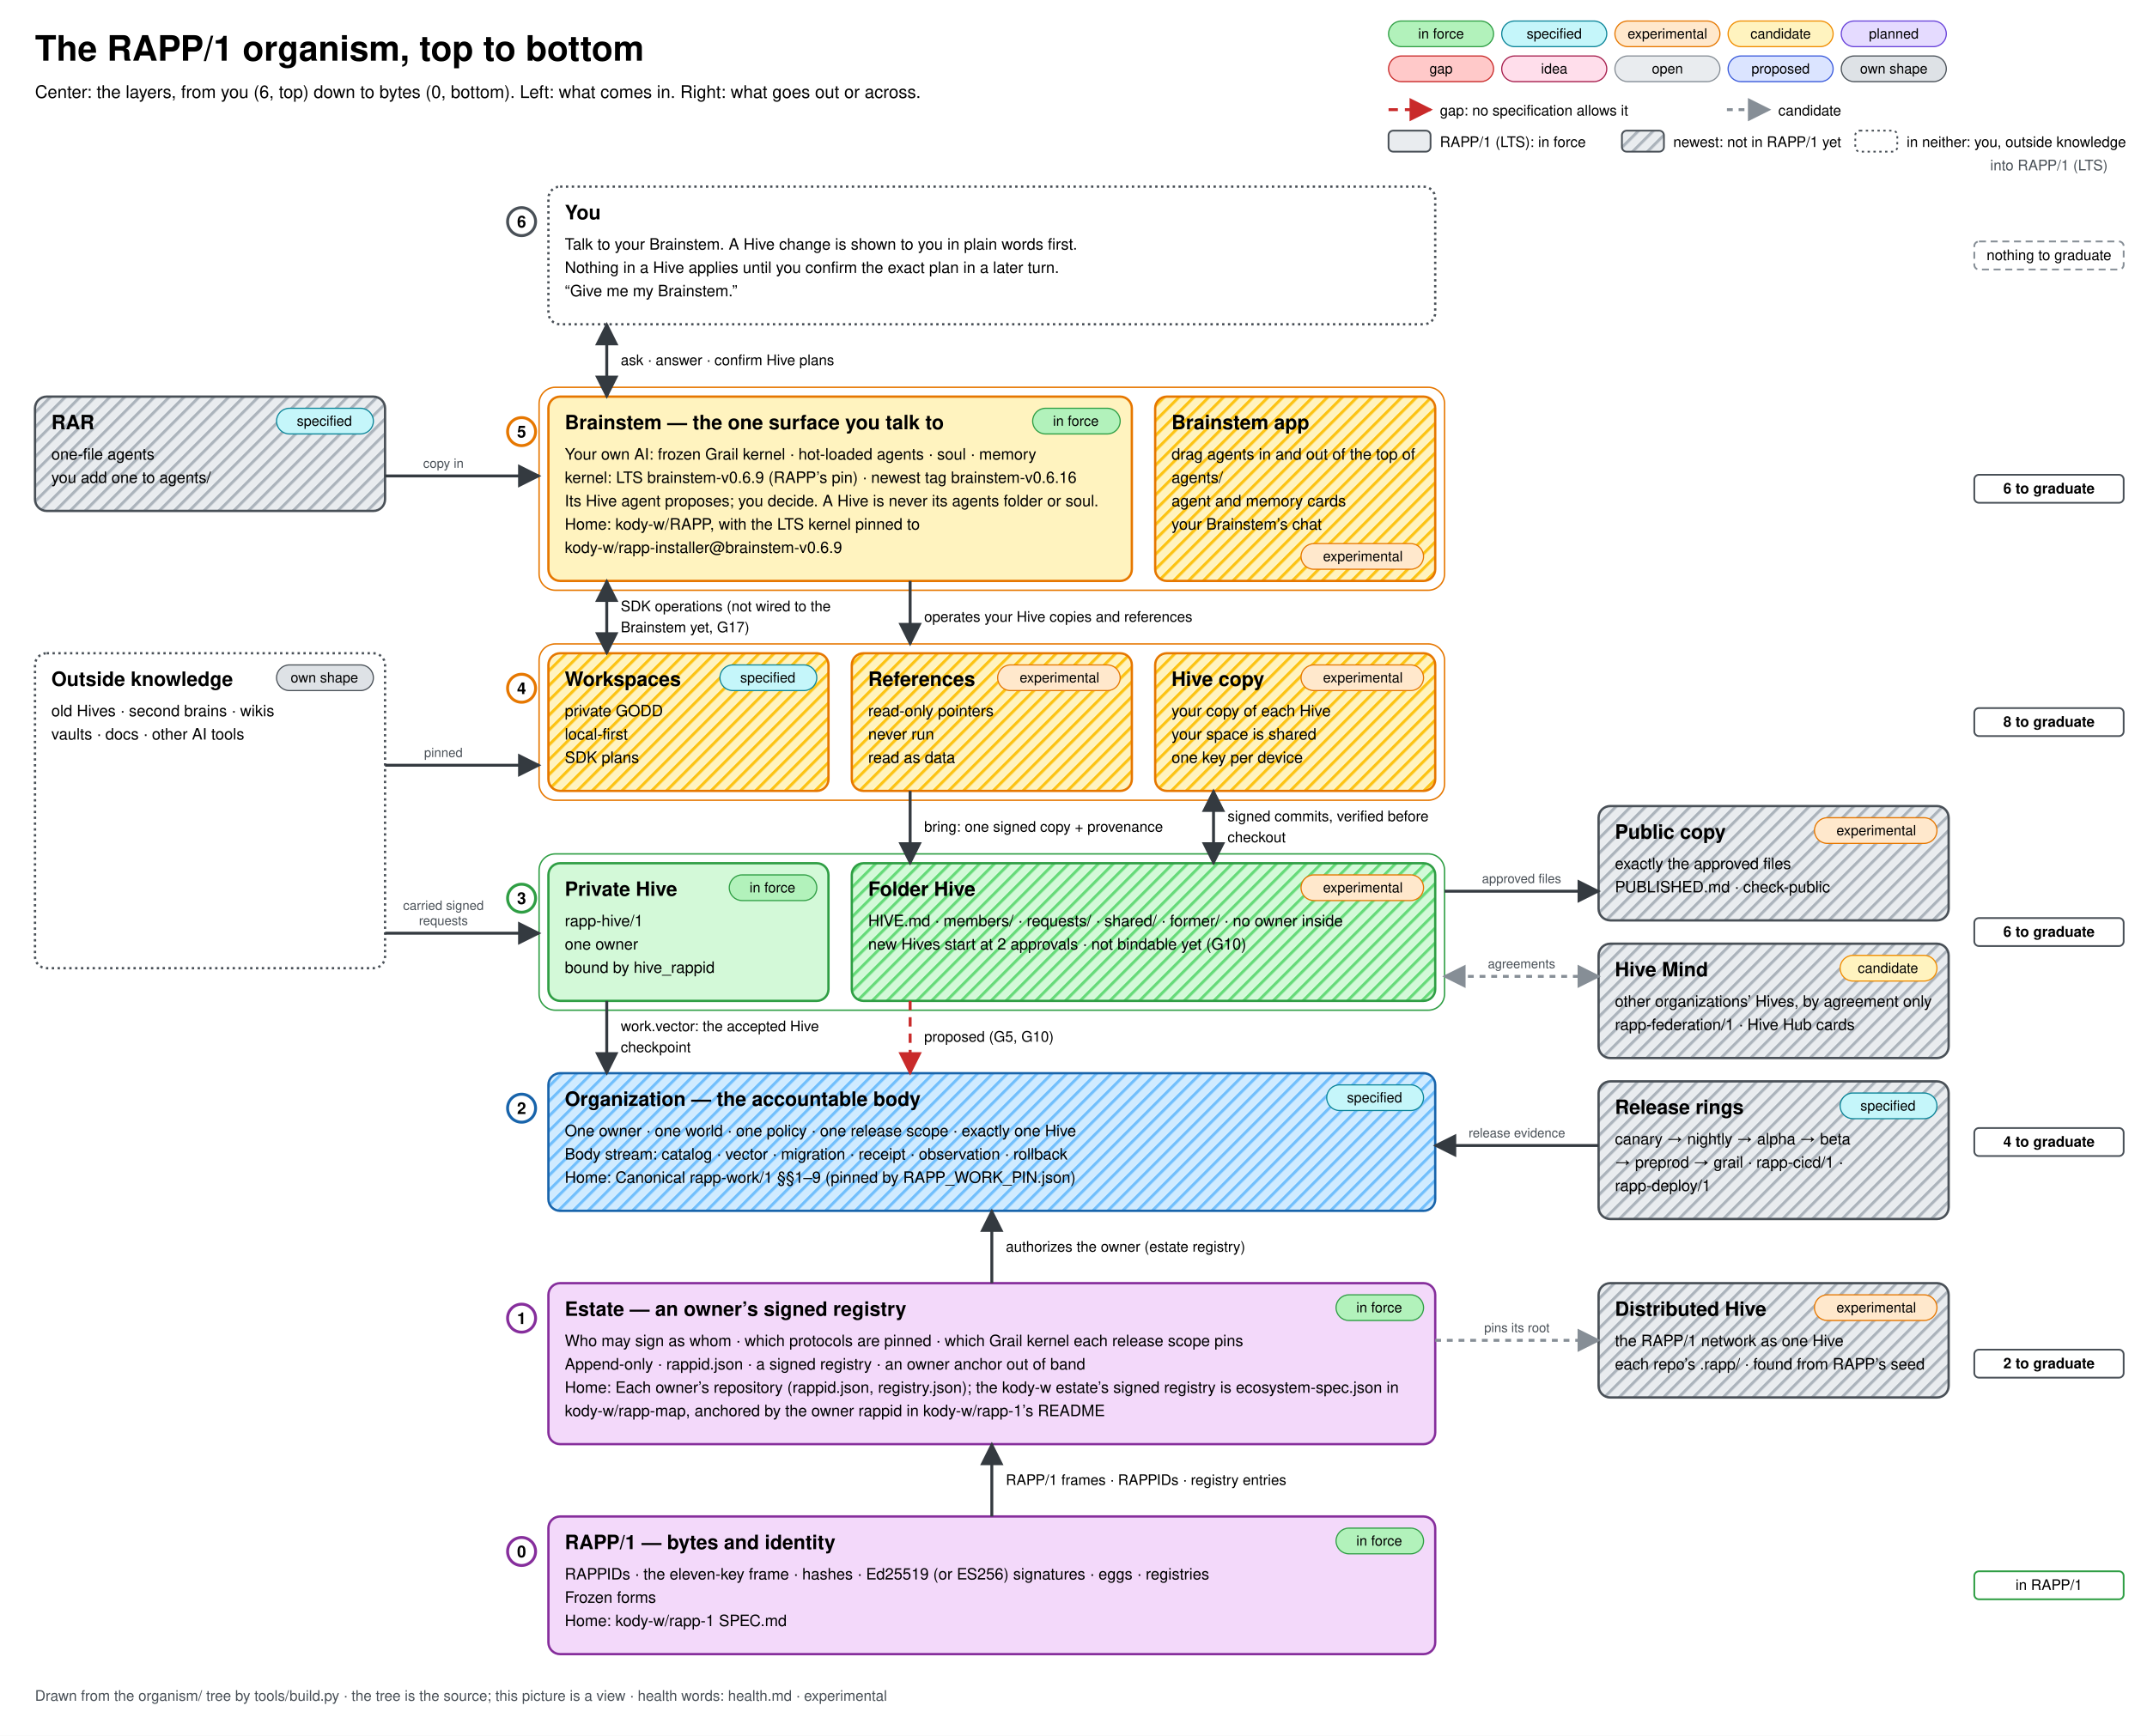
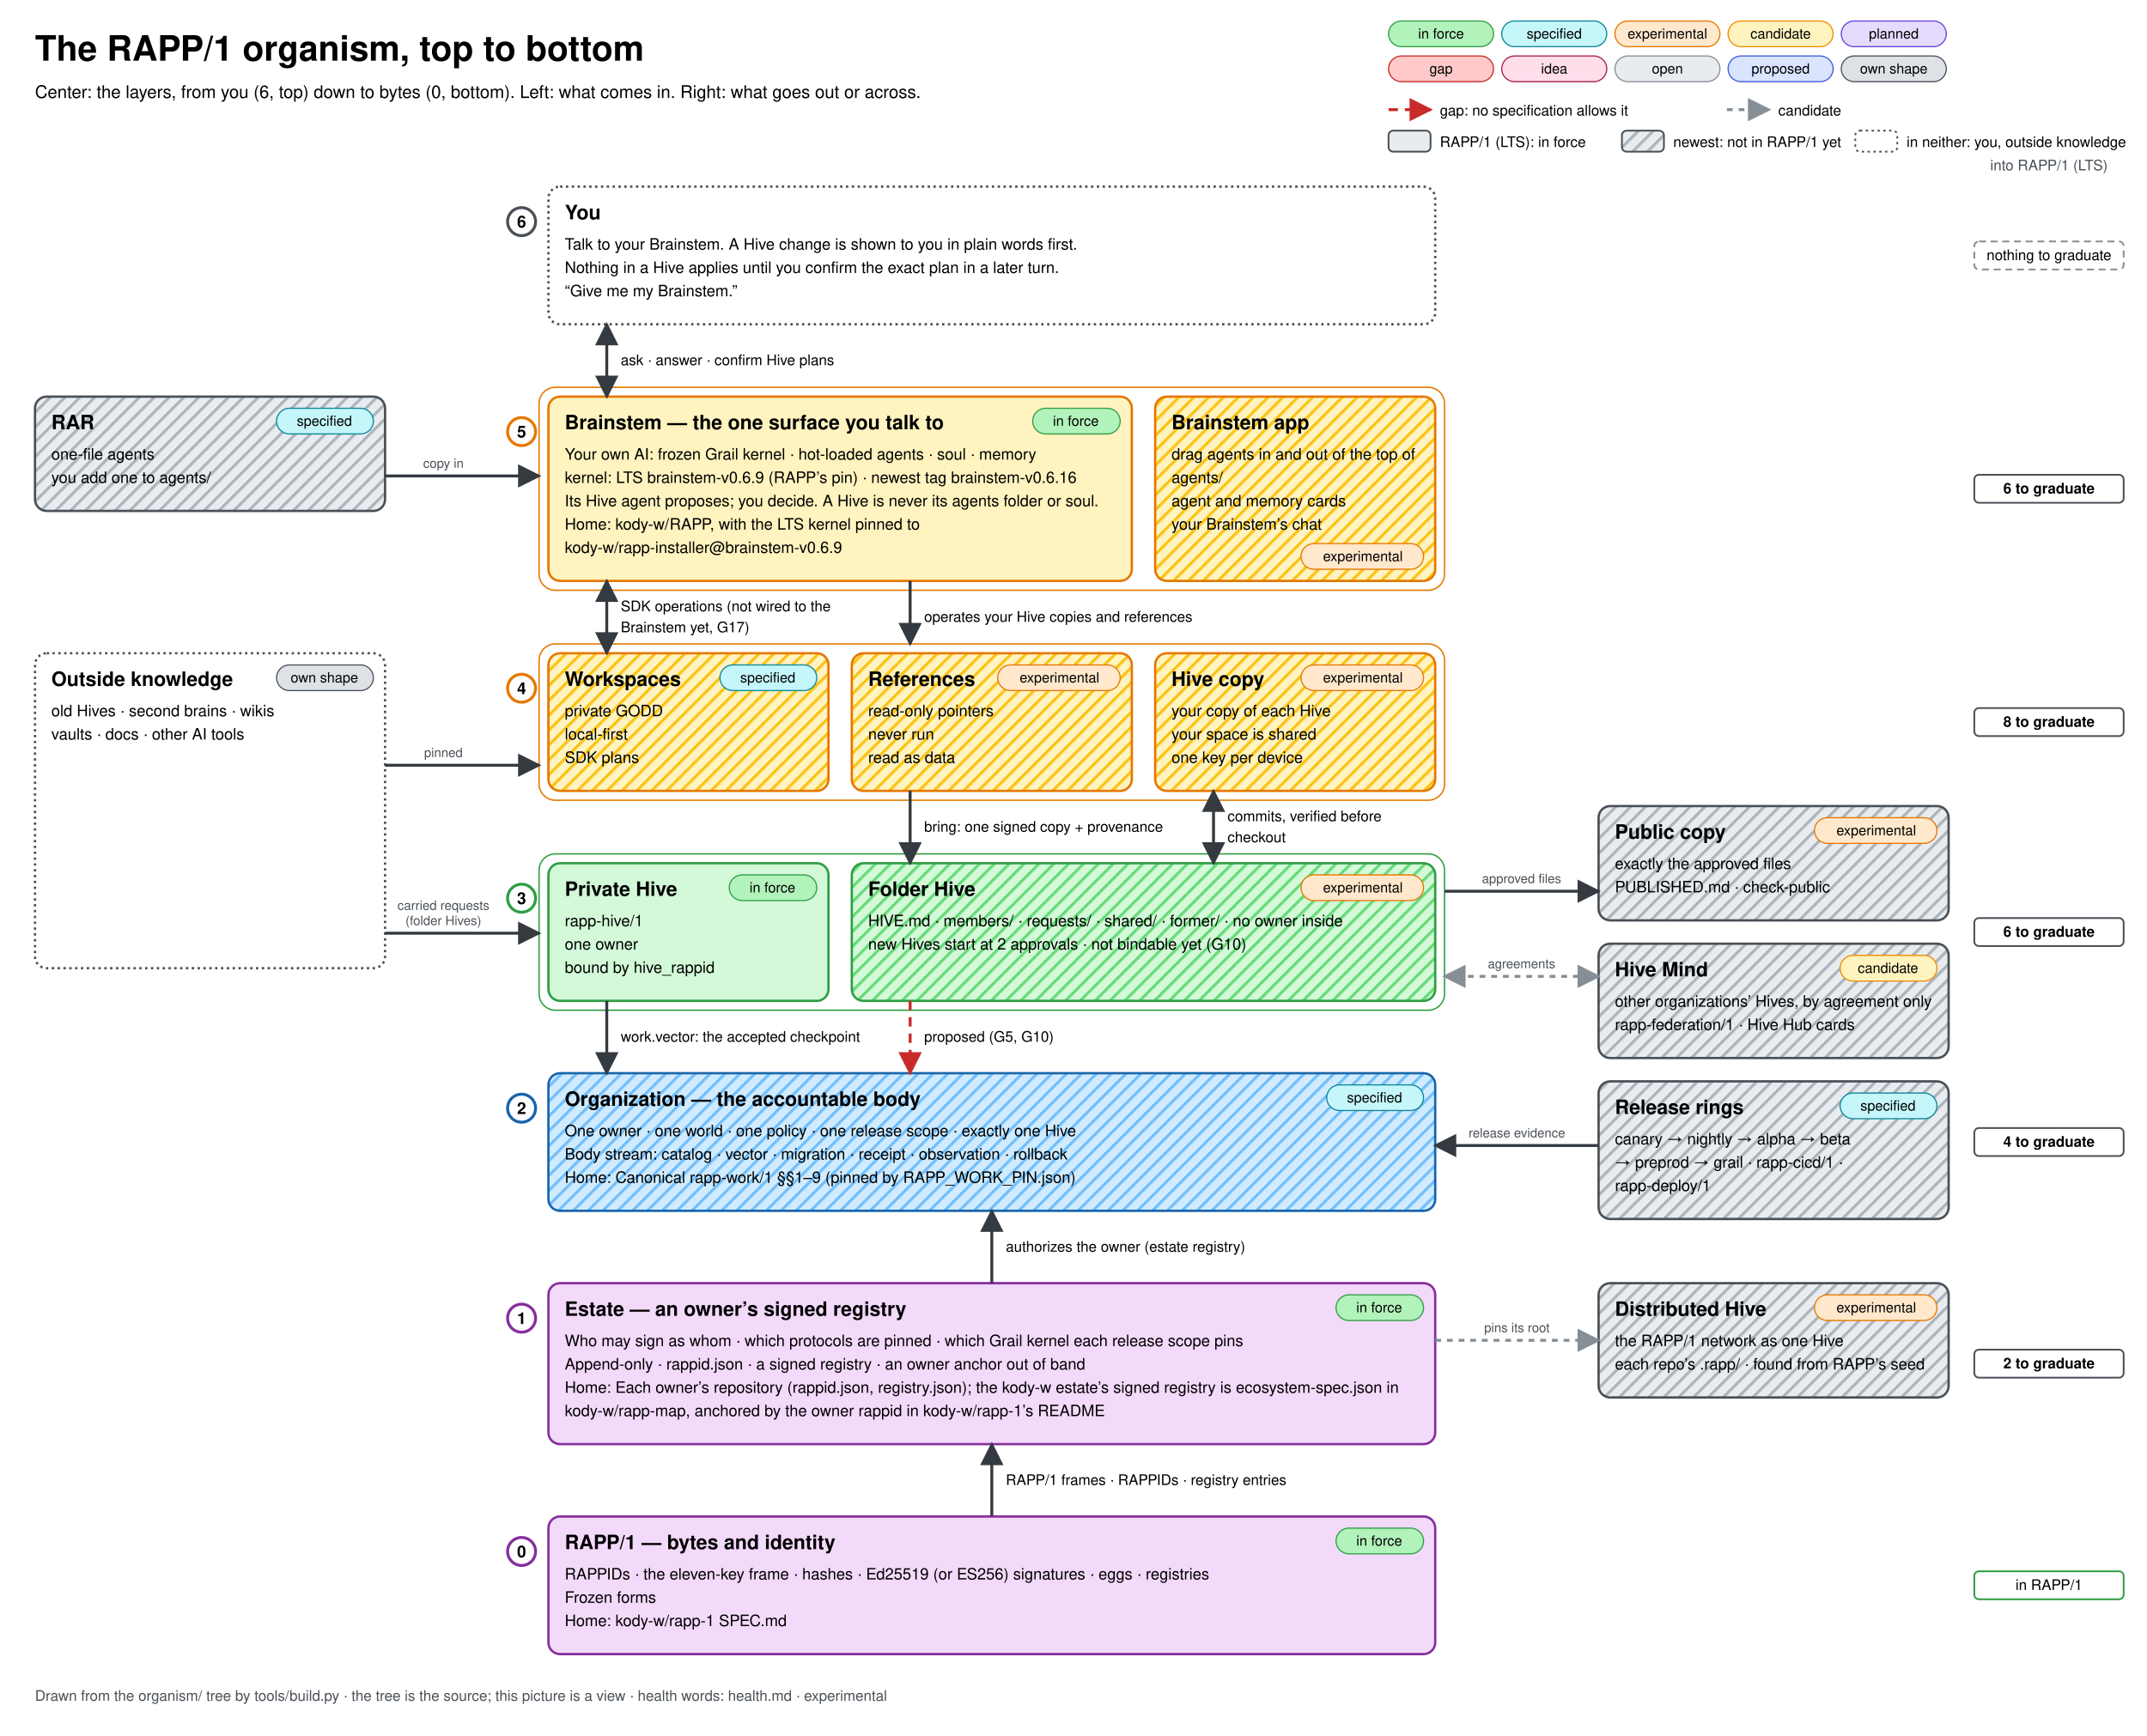
<svg xmlns="http://www.w3.org/2000/svg" width="1840" height="1488" viewBox="0 0 1840 1488" font-family="Helvetica, Arial, sans-serif">
  <defs>
    <marker id="ah" viewBox="0 0 10 10" refX="9" refY="5" markerWidth="8" markerHeight="8" orient="auto-start-reverse">
      <path d="M0,0 L10,5 L0,10 z" fill="#343a40" />
    </marker>
    <marker id="ahr" viewBox="0 0 10 10" refX="9" refY="5" markerWidth="8" markerHeight="8" orient="auto-start-reverse">
      <path d="M0,0 L10,5 L0,10 z" fill="#c92a2a" />
    </marker>
    <marker id="ahg" viewBox="0 0 10 10" refX="9" refY="5" markerWidth="8" markerHeight="8" orient="auto-start-reverse">
      <path d="M0,0 L10,5 L0,10 z" fill="#868e96" />
    </marker>
    <pattern id="hd0ebff74c0fc" width="9" height="9" patternUnits="userSpaceOnUse" patternTransform="rotate(45)">
      <rect width="9" height="9" fill="#d0ebff" />
      <rect width="2.5" height="9" fill="#74c0fc" />
    </pattern>
    <pattern id="hd3f9d869db7c" width="9" height="9" patternUnits="userSpaceOnUse" patternTransform="rotate(45)">
      <rect width="9" height="9" fill="#d3f9d8" />
      <rect width="2.5" height="9" fill="#69db7c" />
    </pattern>
    <pattern id="he9ecefadb5bd" width="9" height="9" patternUnits="userSpaceOnUse" patternTransform="rotate(45)">
      <rect width="9" height="9" fill="#e9ecef" />
      <rect width="2.5" height="9" fill="#adb5bd" />
    </pattern>
    <pattern id="hfff3bffcc419" width="9" height="9" patternUnits="userSpaceOnUse" patternTransform="rotate(45)">
      <rect width="9" height="9" fill="#fff3bf" />
      <rect width="2.5" height="9" fill="#fcc419" />
    </pattern>
  </defs>
  <rect x="0" y="0" width="1840" height="1488" fill="#ffffff" />
  <text x="30" y="52" font-size="30" font-weight="700">The RAPP/1 organism, top to bottom</text>
  <text x="30" y="84" font-size="15">Center: the layers, from you (6, top) down to bytes (0, bottom). Left: what comes in. Right: what goes out or across.</text>
  <rect x="1190" y="18" width="90" height="22" rx="11" fill="#b2f2bb" stroke="#2f9e44" stroke-width="1" />
  <text x="1235" y="33" font-size="12" text-anchor="middle">in force</text>
  <rect x="1287" y="18" width="90" height="22" rx="11" fill="#c5f6fa" stroke="#0c8599" stroke-width="1" />
  <text x="1332" y="33" font-size="12" text-anchor="middle">specified</text>
  <rect x="1384" y="18" width="90" height="22" rx="11" fill="#ffe8cc" stroke="#e67700" stroke-width="1" />
  <text x="1429" y="33" font-size="12" text-anchor="middle">experimental</text>
  <rect x="1481" y="18" width="90" height="22" rx="11" fill="#fff3bf" stroke="#f08c00" stroke-width="1" />
  <text x="1526" y="33" font-size="12" text-anchor="middle">candidate</text>
  <rect x="1578" y="18" width="90" height="22" rx="11" fill="#e5dbff" stroke="#6741d9" stroke-width="1" />
  <text x="1623" y="33" font-size="12" text-anchor="middle">planned</text>
  <rect x="1190" y="48" width="90" height="22" rx="11" fill="#ffc9c9" stroke="#c92a2a" stroke-width="1" />
  <text x="1235" y="63" font-size="12" text-anchor="middle">gap</text>
  <rect x="1287" y="48" width="90" height="22" rx="11" fill="#ffdeeb" stroke="#a61e4d" stroke-width="1" />
  <text x="1332" y="63" font-size="12" text-anchor="middle">idea</text>
  <rect x="1384" y="48" width="90" height="22" rx="11" fill="#e9ecef" stroke="#868e96" stroke-width="1" />
  <text x="1429" y="63" font-size="12" text-anchor="middle">open</text>
  <rect x="1481" y="48" width="90" height="22" rx="11" fill="#dbe4ff" stroke="#3b5bdb" stroke-width="1" />
  <text x="1526" y="63" font-size="12" text-anchor="middle">proposed</text>
  <rect x="1578" y="48" width="90" height="22" rx="11" fill="#dee2e6" stroke="#495057" stroke-width="1" />
  <text x="1623" y="63" font-size="12" text-anchor="middle">own shape</text>
  <line x1="1190" y1="94" x2="1226" y2="94" stroke="#c92a2a" stroke-width="2.5" stroke-dasharray="8 6" marker-end="url(#ahr)" />
  <text x="1234" y="99" font-size="12.5">gap: no specification allows it</text>
  <line x1="1480" y1="94" x2="1516" y2="94" stroke="#868e96" stroke-width="2.5" stroke-dasharray="5 5" marker-end="url(#ahg)" />
  <text x="1524" y="99" font-size="12.5">candidate</text>
  <rect x="1190" y="112" width="36" height="18" rx="4" fill="#e9ecef" stroke="#495057" stroke-width="1.5" />
  <text x="1234" y="126" font-size="12.5">RAPP/1 (LTS): in force</text>
  <rect x="1390" y="112" width="36" height="18" rx="4" fill="url(#he9ecefadb5bd)" stroke="#495057" stroke-width="1.5" />
  <text x="1434" y="126" font-size="12.5">newest: not in RAPP/1 yet</text>
  <rect x="1590" y="112" width="36" height="18" rx="4" fill="#ffffff" stroke="#495057" stroke-width="1.5" stroke-dasharray="2 3" />
  <text x="1634" y="126" font-size="12.5">in neither: you, outside knowledge</text>
  <rect x="470" y="160" width="760" height="118" rx="10" fill="#ffffff" stroke="#495057" stroke-width="2" stroke-dasharray="2 3" />
  <circle cx="447" cy="190" r="12" fill="#ffffff" stroke="#495057" stroke-width="2.5" />
  <text x="447" y="195" font-size="14" font-weight="700" text-anchor="middle">6</text>
  <text x="484" y="188" font-size="17" font-weight="700">You</text>
  <text x="484" y="214" font-size="13.5">Talk to your Brainstem. A Hive change is shown to you in plain words first.</text>
  <text x="484" y="234" font-size="13.5">Nothing in a Hive applies until you confirm the exact plan in a later turn.</text>
  <text x="484" y="254" font-size="13.5">“Give me my Brainstem.”</text>
  <rect x="462" y="332" width="776" height="174" rx="14" fill="none" stroke="#e67700" stroke-width="1.2" />
  <circle cx="447" cy="370" r="12" fill="#ffffff" stroke="#e67700" stroke-width="2.5" />
  <text x="447" y="375" font-size="14" font-weight="700" text-anchor="middle">5</text>
  <rect x="470" y="340" width="500" height="158" rx="10" fill="#fff3bf" stroke="#e67700" stroke-width="2" />
  <text x="484" y="368" font-size="17" font-weight="700">Brainstem — the one surface you talk to</text>
  <text x="484" y="394" font-size="13.5">Your own AI: frozen Grail kernel · hot-loaded agents · soul · memory</text>
  <text x="484" y="414" font-size="13.5">kernel: LTS brainstem-v0.6.9 (RAPP’s pin) · newest tag brainstem-v0.6.16</text>
  <text x="484" y="434" font-size="13.5">Its Hive agent proposes; you decide. A Hive is never its agents folder or soul.</text>
  <text x="484" y="454" font-size="13.5">Home: kody-w/RAPP, with the LTS kernel pinned to</text>
  <text x="484" y="474" font-size="13.5">kody-w/rapp-installer@brainstem-v0.6.9</text>
  <rect x="885" y="350" width="75" height="22" rx="11" fill="#b2f2bb" stroke="#2f9e44" stroke-width="1" />
  <text x="922" y="365" font-size="12" text-anchor="middle">in force</text>
  <rect x="990" y="340" width="240" height="158" rx="10" fill="url(#hfff3bffcc419)" stroke="#e67700" stroke-width="2" />
  <text x="1004" y="368" font-size="17" font-weight="700">Brainstem app</text>
  <text x="1004" y="394" font-size="13.5">drag agents in and out of the top of</text>
  <text x="1004" y="414" font-size="13.5">agents/</text>
  <text x="1004" y="434" font-size="13.5">agent and memory cards</text>
  <text x="1004" y="454" font-size="13.5">your Brainstem’s chat</text>
  <rect x="1115" y="466" width="105" height="22" rx="11" fill="#ffe8cc" stroke="#e67700" stroke-width="1" />
  <text x="1168" y="481" font-size="12" text-anchor="middle">experimental</text>
  <rect x="462" y="552" width="776" height="134" rx="14" fill="none" stroke="#e67700" stroke-width="1.2" />
  <circle cx="447" cy="590" r="12" fill="#ffffff" stroke="#e67700" stroke-width="2.5" />
  <text x="447" y="595" font-size="14" font-weight="700" text-anchor="middle">4</text>
  <rect x="470" y="560" width="240" height="118" rx="10" fill="url(#hfff3bffcc419)" stroke="#e67700" stroke-width="2" />
  <text x="484" y="588" font-size="17" font-weight="700">Workspaces</text>
  <text x="484" y="614" font-size="13.5">private GODD</text>
  <text x="484" y="634" font-size="13.5">local-first</text>
  <text x="484" y="654" font-size="13.5">SDK plans</text>
  <rect x="617" y="570" width="83" height="22" rx="11" fill="#c5f6fa" stroke="#0c8599" stroke-width="1" />
  <text x="658" y="585" font-size="12" text-anchor="middle">specified</text>
  <rect x="730" y="560" width="240" height="118" rx="10" fill="url(#hfff3bffcc419)" stroke="#e67700" stroke-width="2" />
  <text x="744" y="588" font-size="17" font-weight="700">References</text>
  <text x="744" y="614" font-size="13.5">read-only pointers</text>
  <text x="744" y="634" font-size="13.5">never run</text>
  <text x="744" y="654" font-size="13.5">read as data</text>
  <rect x="855" y="570" width="105" height="22" rx="11" fill="#ffe8cc" stroke="#e67700" stroke-width="1" />
  <text x="908" y="585" font-size="12" text-anchor="middle">experimental</text>
  <rect x="990" y="560" width="240" height="118" rx="10" fill="url(#hfff3bffcc419)" stroke="#e67700" stroke-width="2" />
  <text x="1004" y="588" font-size="17" font-weight="700">Hive copy</text>
  <text x="1004" y="614" font-size="13.5">your copy of each Hive</text>
  <text x="1004" y="634" font-size="13.5">your space is shared</text>
  <text x="1004" y="654" font-size="13.5">one key per device</text>
  <rect x="1115" y="570" width="105" height="22" rx="11" fill="#ffe8cc" stroke="#e67700" stroke-width="1" />
  <text x="1168" y="585" font-size="12" text-anchor="middle">experimental</text>
  <rect x="462" y="732" width="776" height="134" rx="14" fill="none" stroke="#2f9e44" stroke-width="1.2" />
  <circle cx="447" cy="770" r="12" fill="#ffffff" stroke="#2f9e44" stroke-width="2.5" />
  <text x="447" y="775" font-size="14" font-weight="700" text-anchor="middle">3</text>
  <rect x="470" y="740" width="240" height="118" rx="10" fill="#d3f9d8" stroke="#2f9e44" stroke-width="2" />
  <text x="484" y="768" font-size="17" font-weight="700">Private Hive</text>
  <text x="484" y="794" font-size="13.5">rapp-hive/1</text>
  <text x="484" y="814" font-size="13.5">one owner</text>
  <text x="484" y="834" font-size="13.5">bound by hive_rappid</text>
  <rect x="625" y="750" width="75" height="22" rx="11" fill="#b2f2bb" stroke="#2f9e44" stroke-width="1" />
  <text x="662" y="765" font-size="12" text-anchor="middle">in force</text>
  <rect x="730" y="740" width="500" height="118" rx="10" fill="url(#hd3f9d869db7c)" stroke="#2f9e44" stroke-width="2" />
  <text x="744" y="768" font-size="17" font-weight="700">Folder Hive</text>
  <text x="744" y="794" font-size="13.5">HIVE.md · members/ · requests/ · shared/ · former/ · no owner inside</text>
  <text x="744" y="814" font-size="13.5">new Hives start at 2 approvals · not bindable yet (G10)</text>
  <rect x="1115" y="750" width="105" height="22" rx="11" fill="#ffe8cc" stroke="#e67700" stroke-width="1" />
  <text x="1168" y="765" font-size="12" text-anchor="middle">experimental</text>
  <rect x="470" y="920" width="760" height="118" rx="10" fill="url(#hd0ebff74c0fc)" stroke="#1864ab" stroke-width="2" />
  <circle cx="447" cy="950" r="12" fill="#ffffff" stroke="#1864ab" stroke-width="2.5" />
  <text x="447" y="955" font-size="14" font-weight="700" text-anchor="middle">2</text>
  <text x="484" y="948" font-size="17" font-weight="700">Organization — the accountable body</text>
  <text x="484" y="974" font-size="13.5">One owner · one world · one policy · one release scope · exactly one Hive</text>
  <text x="484" y="994" font-size="13.5">Body stream: catalog · vector · migration · receipt · observation · rollback</text>
  <text x="484" y="1014" font-size="13.5">Home: Canonical rapp-work/1 §§1–9 (pinned by RAPP_WORK_PIN.json)</text>
  <rect x="1137" y="930" width="83" height="22" rx="11" fill="#c5f6fa" stroke="#0c8599" stroke-width="1" />
  <text x="1178" y="945" font-size="12" text-anchor="middle">specified</text>
  <rect x="470" y="1100" width="760" height="138" rx="10" fill="#f3d9fa" stroke="#862e9c" stroke-width="2" />
  <circle cx="447" cy="1130" r="12" fill="#ffffff" stroke="#862e9c" stroke-width="2.5" />
  <text x="447" y="1135" font-size="14" font-weight="700" text-anchor="middle">1</text>
  <text x="484" y="1128" font-size="17" font-weight="700">Estate — an owner’s signed registry</text>
  <text x="484" y="1154" font-size="13.5">Who may sign as whom · which protocols are pinned · which Grail kernel each release scope pins</text>
  <text x="484" y="1174" font-size="13.5">Append-only · rappid.json · a signed registry · an owner anchor out of band</text>
  <text x="484" y="1194" font-size="13.5">Home: Each owner’s repository (rappid.json, registry.json); the kody-w estate’s signed registry is ecosystem-spec.json in</text>
  <text x="484" y="1214" font-size="13.5">kody-w/rapp-map, anchored by the owner rappid in kody-w/rapp-1’s README</text>
  <rect x="1145" y="1110" width="75" height="22" rx="11" fill="#b2f2bb" stroke="#2f9e44" stroke-width="1" />
  <text x="1182" y="1125" font-size="12" text-anchor="middle">in force</text>
  <rect x="470" y="1300" width="760" height="118" rx="10" fill="#f3d9fa" stroke="#862e9c" stroke-width="2" />
  <circle cx="447" cy="1330" r="12" fill="#ffffff" stroke="#862e9c" stroke-width="2.5" />
  <text x="447" y="1335" font-size="14" font-weight="700" text-anchor="middle">0</text>
  <text x="484" y="1328" font-size="17" font-weight="700">RAPP/1 — bytes and identity</text>
  <text x="484" y="1354" font-size="13.5">RAPPIDs · the eleven-key frame · hashes · Ed25519 (or ES256) signatures · eggs · registries</text>
  <text x="484" y="1374" font-size="13.5">Frozen forms</text>
  <text x="484" y="1394" font-size="13.5">Home: kody-w/rapp-1 SPEC.md</text>
  <rect x="1145" y="1310" width="75" height="22" rx="11" fill="#b2f2bb" stroke="#2f9e44" stroke-width="1" />
  <text x="1182" y="1325" font-size="12" text-anchor="middle">in force</text>
  <rect x="1692" y="1347" width="128" height="24" rx="4" fill="#ffffff" stroke="#2f9e44" stroke-width="1.5" />
  <text x="1756" y="1363" font-size="12.5" text-anchor="middle">in RAPP/1</text>
  <rect x="1692" y="1157" width="128" height="24" rx="4" fill="#ffffff" stroke="#495057" stroke-width="1.5" />
  <text x="1756" y="1173" font-size="12.5" font-weight="700" text-anchor="middle">2 to graduate</text>
  <rect x="1692" y="967" width="128" height="24" rx="4" fill="#ffffff" stroke="#495057" stroke-width="1.5" />
  <text x="1756" y="983" font-size="12.5" font-weight="700" text-anchor="middle">4 to graduate</text>
  <rect x="1692" y="787" width="128" height="24" rx="4" fill="#ffffff" stroke="#495057" stroke-width="1.5" />
  <text x="1756" y="803" font-size="12.5" font-weight="700" text-anchor="middle">6 to graduate</text>
  <rect x="1692" y="607" width="128" height="24" rx="4" fill="#ffffff" stroke="#495057" stroke-width="1.5" />
  <text x="1756" y="623" font-size="12.5" font-weight="700" text-anchor="middle">8 to graduate</text>
  <rect x="1692" y="407" width="128" height="24" rx="4" fill="#ffffff" stroke="#495057" stroke-width="1.5" />
  <text x="1756" y="423" font-size="12.5" font-weight="700" text-anchor="middle">6 to graduate</text>
  <rect x="1692" y="207" width="128" height="24" rx="4" fill="#ffffff" stroke="#868e96" stroke-width="1.5" stroke-dasharray="6 4" />
  <text x="1756" y="223" font-size="12.5" text-anchor="middle">nothing to graduate</text>
  <text x="1756" y="146" font-size="12.5" text-anchor="middle" fill="#495057">into RAPP/1 (LTS)</text>
  <line x1="520" y1="278" x2="520" y2="340" stroke="#343a40" stroke-width="2.5" marker-start="url(#ah)" marker-end="url(#ah)" />
  <text x="532" y="313" font-size="12.5">ask · answer · confirm Hive plans</text>
  <line x1="520" y1="498" x2="520" y2="560" stroke="#343a40" stroke-width="2.5" marker-start="url(#ah)" marker-end="url(#ah)" />
  <text x="532" y="524" font-size="12.5">SDK operations (not wired to the</text>
  <text x="532" y="542" font-size="12.5">Brainstem yet, G17)</text>
  <line x1="780" y1="498" x2="780" y2="552" stroke="#343a40" stroke-width="2.5" marker-end="url(#ah)" />
  <text x="792" y="533" font-size="12.5">operates your Hive copies and references</text>
  <line x1="780" y1="678" x2="780" y2="740" stroke="#343a40" stroke-width="2.5" marker-end="url(#ah)" />
  <text x="792" y="713" font-size="12.5">bring: one signed copy + provenance</text>
  <line x1="1040" y1="678" x2="1040" y2="740" stroke="#343a40" stroke-width="2.5" marker-start="url(#ah)" marker-end="url(#ah)" />
-   <text x="1052" y="704" font-size="12.5">signed commits, verified before</text>
+   <text x="1052" y="704" font-size="12.5">commits, verified before</text>
  <text x="1052" y="722" font-size="12.5">checkout</text>
  <line x1="520" y1="858" x2="520" y2="920" stroke="#343a40" stroke-width="2.5" marker-end="url(#ah)" />
-   <text x="532" y="884" font-size="12.5">work.vector: the accepted Hive</text>
-   <text x="532" y="902" font-size="12.5">checkpoint</text>
+   <text x="532" y="893" font-size="12.5">work.vector: the accepted checkpoint</text>
  <line x1="780" y1="858" x2="780" y2="920" stroke="#c92a2a" stroke-width="2.5" stroke-dasharray="8 6" marker-end="url(#ahr)" />
  <text x="792" y="893" font-size="12.5">proposed (G5, G10)</text>
  <line x1="850" y1="1100" x2="850" y2="1038" stroke="#343a40" stroke-width="2.5" marker-end="url(#ah)" />
  <text x="862" y="1073" font-size="12.5">authorizes the owner (estate registry)</text>
  <line x1="850" y1="1300" x2="850" y2="1238" stroke="#343a40" stroke-width="2.5" marker-end="url(#ah)" />
  <text x="862" y="1273" font-size="12.5">RAPP/1 frames · RAPPIDs · registry entries</text>
  <rect x="30" y="340" width="300" height="98" rx="10" fill="url(#he9ecefadb5bd)" stroke="#495057" stroke-width="2" />
  <text x="44" y="368" font-size="17" font-weight="700">RAR</text>
  <text x="44" y="394" font-size="13.5">one-file agents</text>
  <text x="44" y="414" font-size="13.5">you add one to agents/</text>
  <rect x="237" y="350" width="83" height="22" rx="11" fill="#c5f6fa" stroke="#0c8599" stroke-width="1" />
  <text x="278" y="365" font-size="12" text-anchor="middle">specified</text>
  <rect x="30" y="560" width="300" height="270" rx="10" fill="#ffffff" stroke="#495057" stroke-width="2" stroke-dasharray="2 3" />
  <text x="44" y="588" font-size="17" font-weight="700">Outside knowledge</text>
  <text x="44" y="614" font-size="13.5">old Hives · second brains · wikis</text>
  <text x="44" y="634" font-size="13.5">vaults · docs · other AI tools</text>
  <rect x="237" y="570" width="83" height="22" rx="11" fill="#dee2e6" stroke="#495057" stroke-width="1" />
  <text x="278" y="585" font-size="12" text-anchor="middle">own shape</text>
  <rect x="1370" y="691" width="300" height="98" rx="10" fill="url(#he9ecefadb5bd)" stroke="#495057" stroke-width="2" />
  <text x="1384" y="719" font-size="17" font-weight="700">Public copy</text>
  <text x="1384" y="745" font-size="13.5">exactly the approved files</text>
  <text x="1384" y="765" font-size="13.5">PUBLISHED.md · check-public</text>
  <rect x="1555" y="701" width="105" height="22" rx="11" fill="#ffe8cc" stroke="#e67700" stroke-width="1" />
  <text x="1608" y="716" font-size="12" text-anchor="middle">experimental</text>
  <rect x="1370" y="809" width="300" height="98" rx="10" fill="url(#he9ecefadb5bd)" stroke="#495057" stroke-width="2" />
  <text x="1384" y="837" font-size="17" font-weight="700">Hive Mind</text>
  <text x="1384" y="863" font-size="13.5">other organizations’ Hives, by agreement only</text>
  <text x="1384" y="883" font-size="13.5">rapp-federation/1 · Hive Hub cards</text>
  <rect x="1577" y="819" width="83" height="22" rx="11" fill="#fff3bf" stroke="#f08c00" stroke-width="1" />
  <text x="1618" y="834" font-size="12" text-anchor="middle">candidate</text>
  <rect x="1370" y="927" width="300" height="118" rx="10" fill="url(#he9ecefadb5bd)" stroke="#495057" stroke-width="2" />
  <text x="1384" y="955" font-size="17" font-weight="700">Release rings</text>
  <text x="1384" y="981" font-size="13.5">canary → nightly → alpha → beta</text>
  <text x="1384" y="1001" font-size="13.5">→ preprod → grail · rapp-cicd/1 ·</text>
  <text x="1384" y="1021" font-size="13.5">rapp-deploy/1</text>
  <rect x="1577" y="937" width="83" height="22" rx="11" fill="#c5f6fa" stroke="#0c8599" stroke-width="1" />
  <text x="1618" y="952" font-size="12" text-anchor="middle">specified</text>
  <rect x="1370" y="1100" width="300" height="98" rx="10" fill="url(#he9ecefadb5bd)" stroke="#495057" stroke-width="2" />
  <text x="1384" y="1128" font-size="17" font-weight="700">Distributed Hive</text>
  <text x="1384" y="1154" font-size="13.5">the RAPP/1 network as one Hive</text>
  <text x="1384" y="1174" font-size="13.5">each repo’s .rapp/ · found from RAPP’s seed</text>
  <rect x="1555" y="1110" width="105" height="22" rx="11" fill="#ffe8cc" stroke="#e67700" stroke-width="1" />
  <text x="1608" y="1125" font-size="12" text-anchor="middle">experimental</text>
  <line x1="330" y1="408" x2="462" y2="408" stroke="#343a40" stroke-width="2.5" marker-end="url(#ah)" />
  <text x="380" y="401" font-size="11" text-anchor="middle" fill="#495057">copy in</text>
  <line x1="330" y1="656" x2="462" y2="656" stroke="#343a40" stroke-width="2.5" marker-end="url(#ah)" />
  <text x="380" y="649" font-size="11" text-anchor="middle" fill="#495057">pinned</text>
  <line x1="1238" y1="764" x2="1370" y2="764" stroke="#343a40" stroke-width="2.5" marker-end="url(#ah)" />
  <text x="1304" y="757" font-size="11" text-anchor="middle" fill="#495057">approved files</text>
-   <line x1="330" y1="800" x2="462" y2="800" stroke="#343a40" stroke-width="2.5" marker-end="url(#ah)" />
-   <text x="380" y="780" font-size="11" text-anchor="middle" fill="#495057">carried signed</text>
-   <text x="380" y="793" font-size="11" text-anchor="middle" fill="#495057">requests</text>
  <line x1="1238" y1="837" x2="1370" y2="837" stroke="#868e96" stroke-width="2.5" stroke-dasharray="5 5" marker-start="url(#ahg)" marker-end="url(#ahg)" />
  <text x="1304" y="830" font-size="11" text-anchor="middle" fill="#495057">agreements</text>
+   <line x1="330" y1="800" x2="462" y2="800" stroke="#343a40" stroke-width="2.5" marker-end="url(#ah)" />
+   <text x="380" y="780" font-size="11" text-anchor="middle" fill="#495057">carried requests</text>
+   <text x="380" y="793" font-size="11" text-anchor="middle" fill="#495057">(folder Hives)</text>
  <line x1="1370" y1="982" x2="1230" y2="982" stroke="#343a40" stroke-width="2.5" marker-end="url(#ah)" />
  <text x="1300" y="975" font-size="11" text-anchor="middle" fill="#495057">release evidence</text>
  <line x1="1230" y1="1149" x2="1370" y2="1149" stroke="#868e96" stroke-width="2.5" stroke-dasharray="5 5" marker-end="url(#ahg)" />
  <text x="1300" y="1142" font-size="11" text-anchor="middle" fill="#495057">pins its root</text>
  <text x="30" y="1458" font-size="12.5" fill="#495057">Drawn from the organism/ tree by tools/build.py · the tree is the source; this picture is a view · health words: health.md · experimental</text>
</svg>
